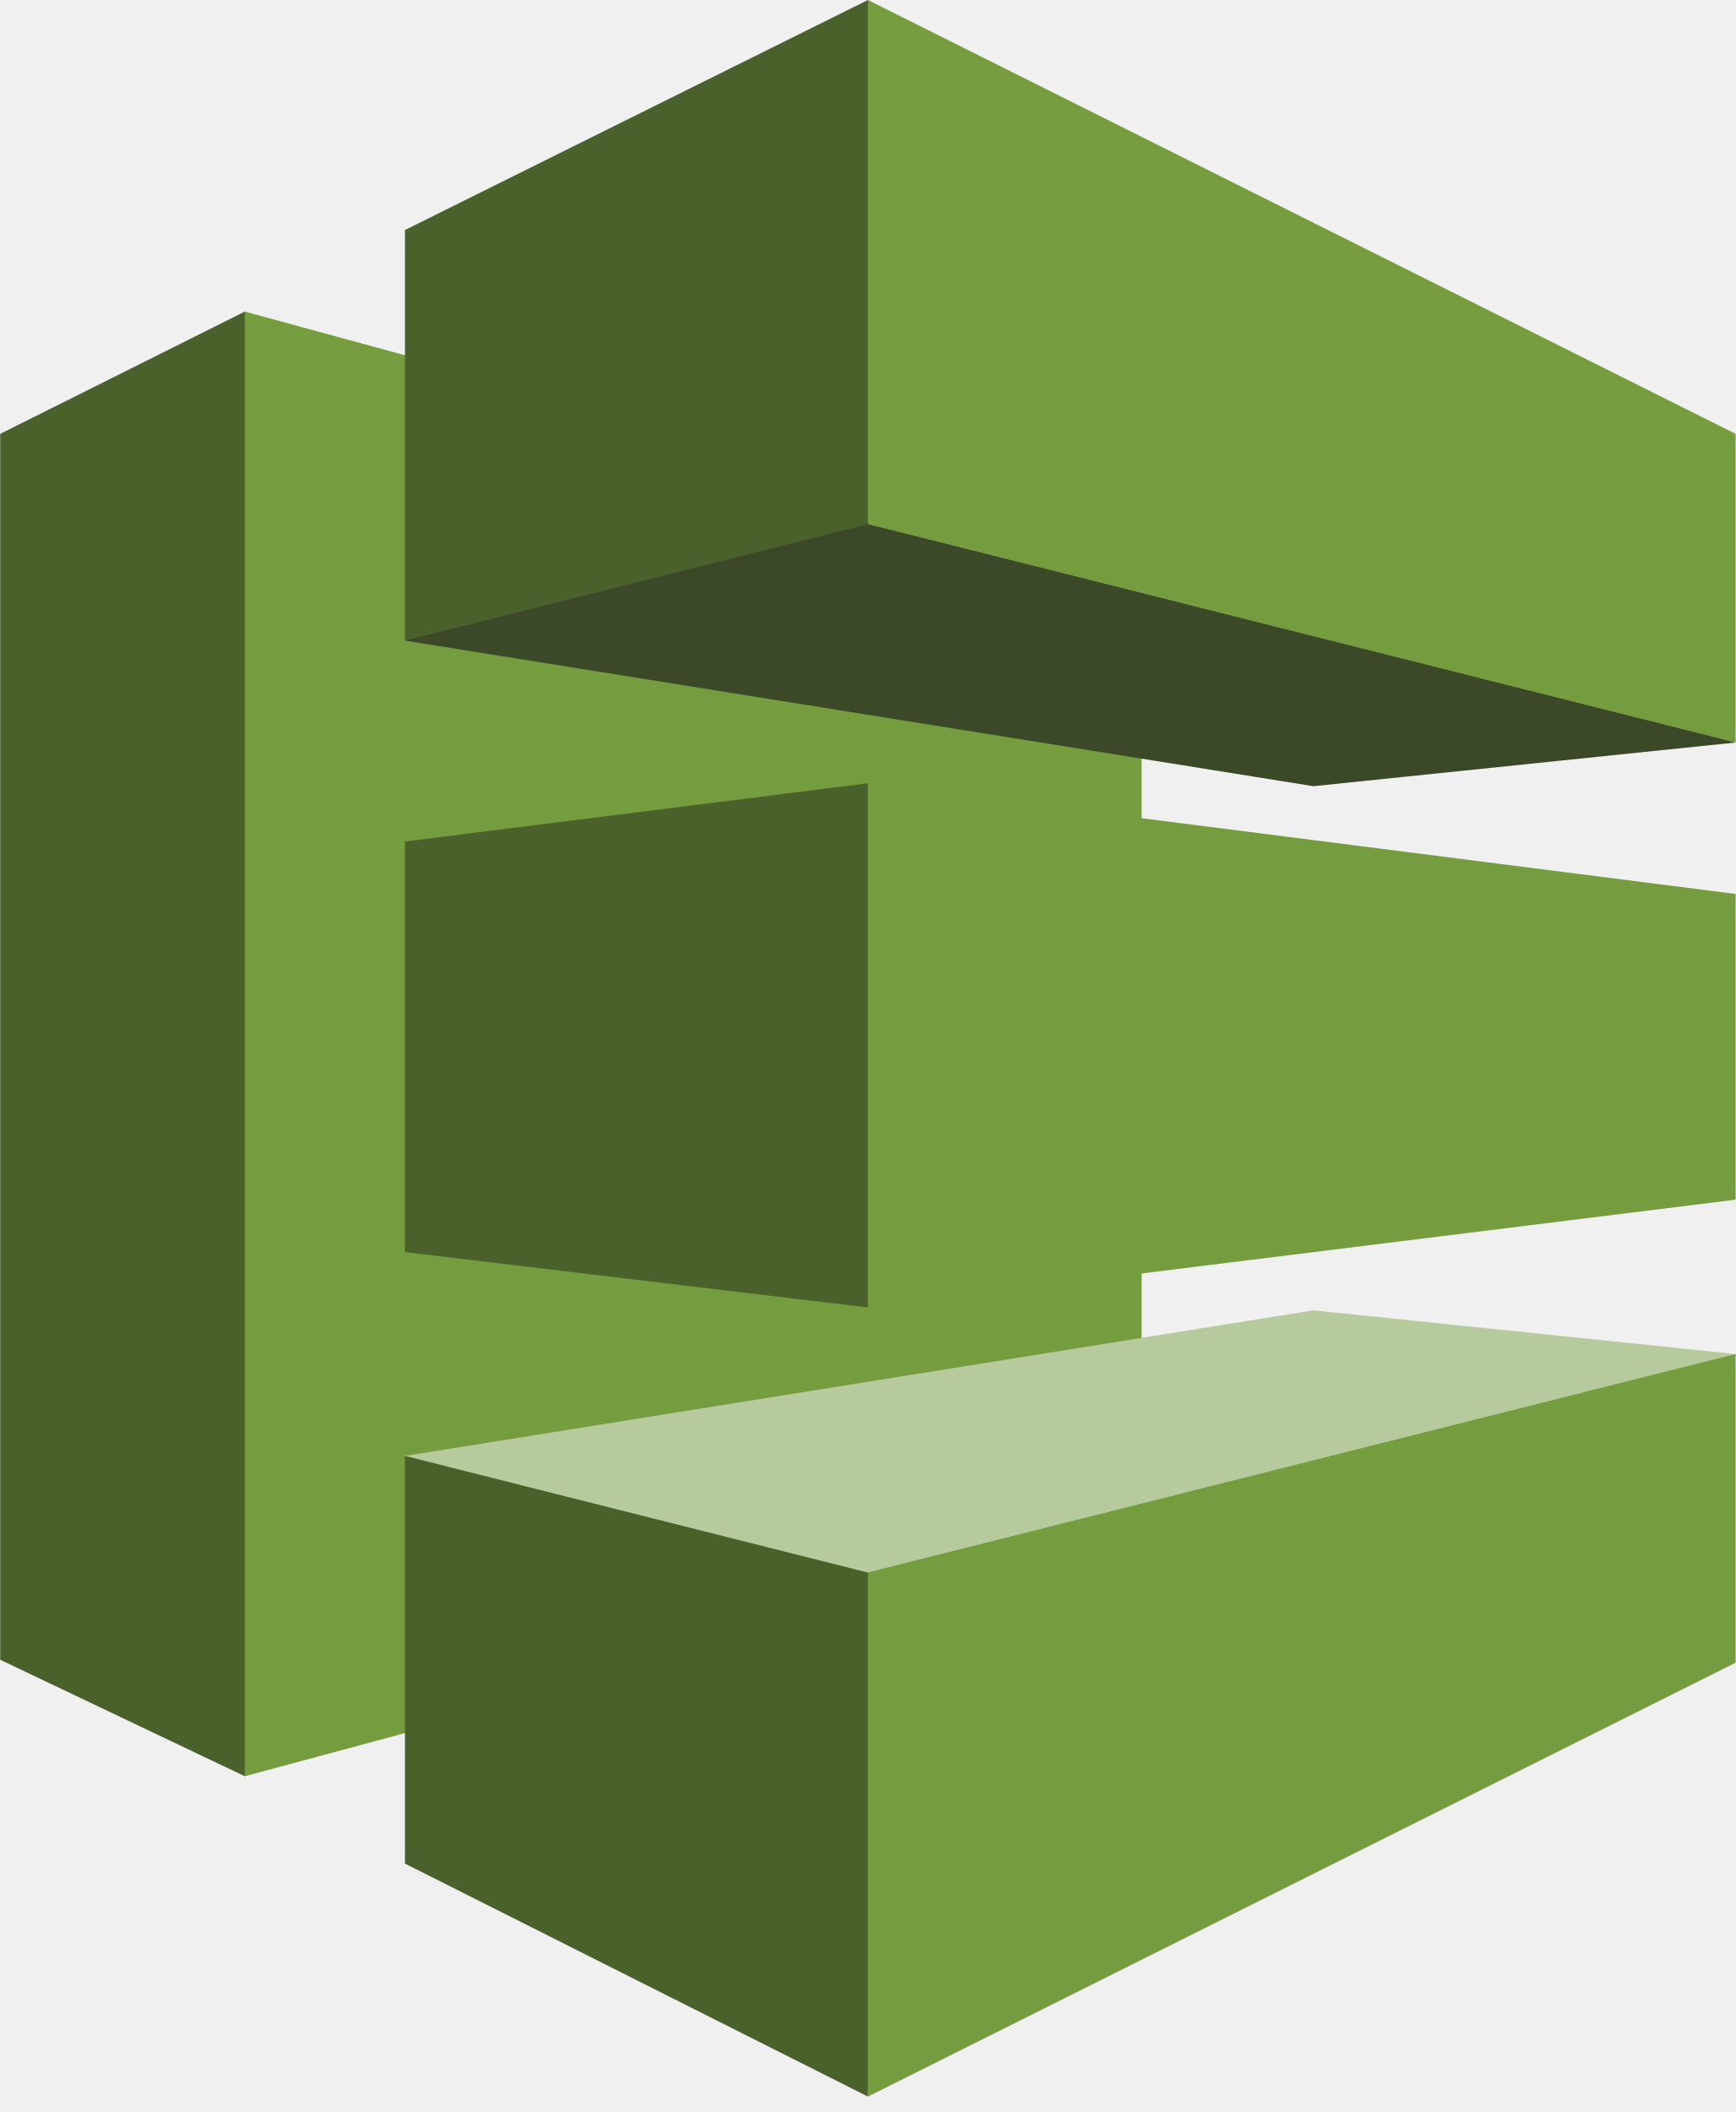
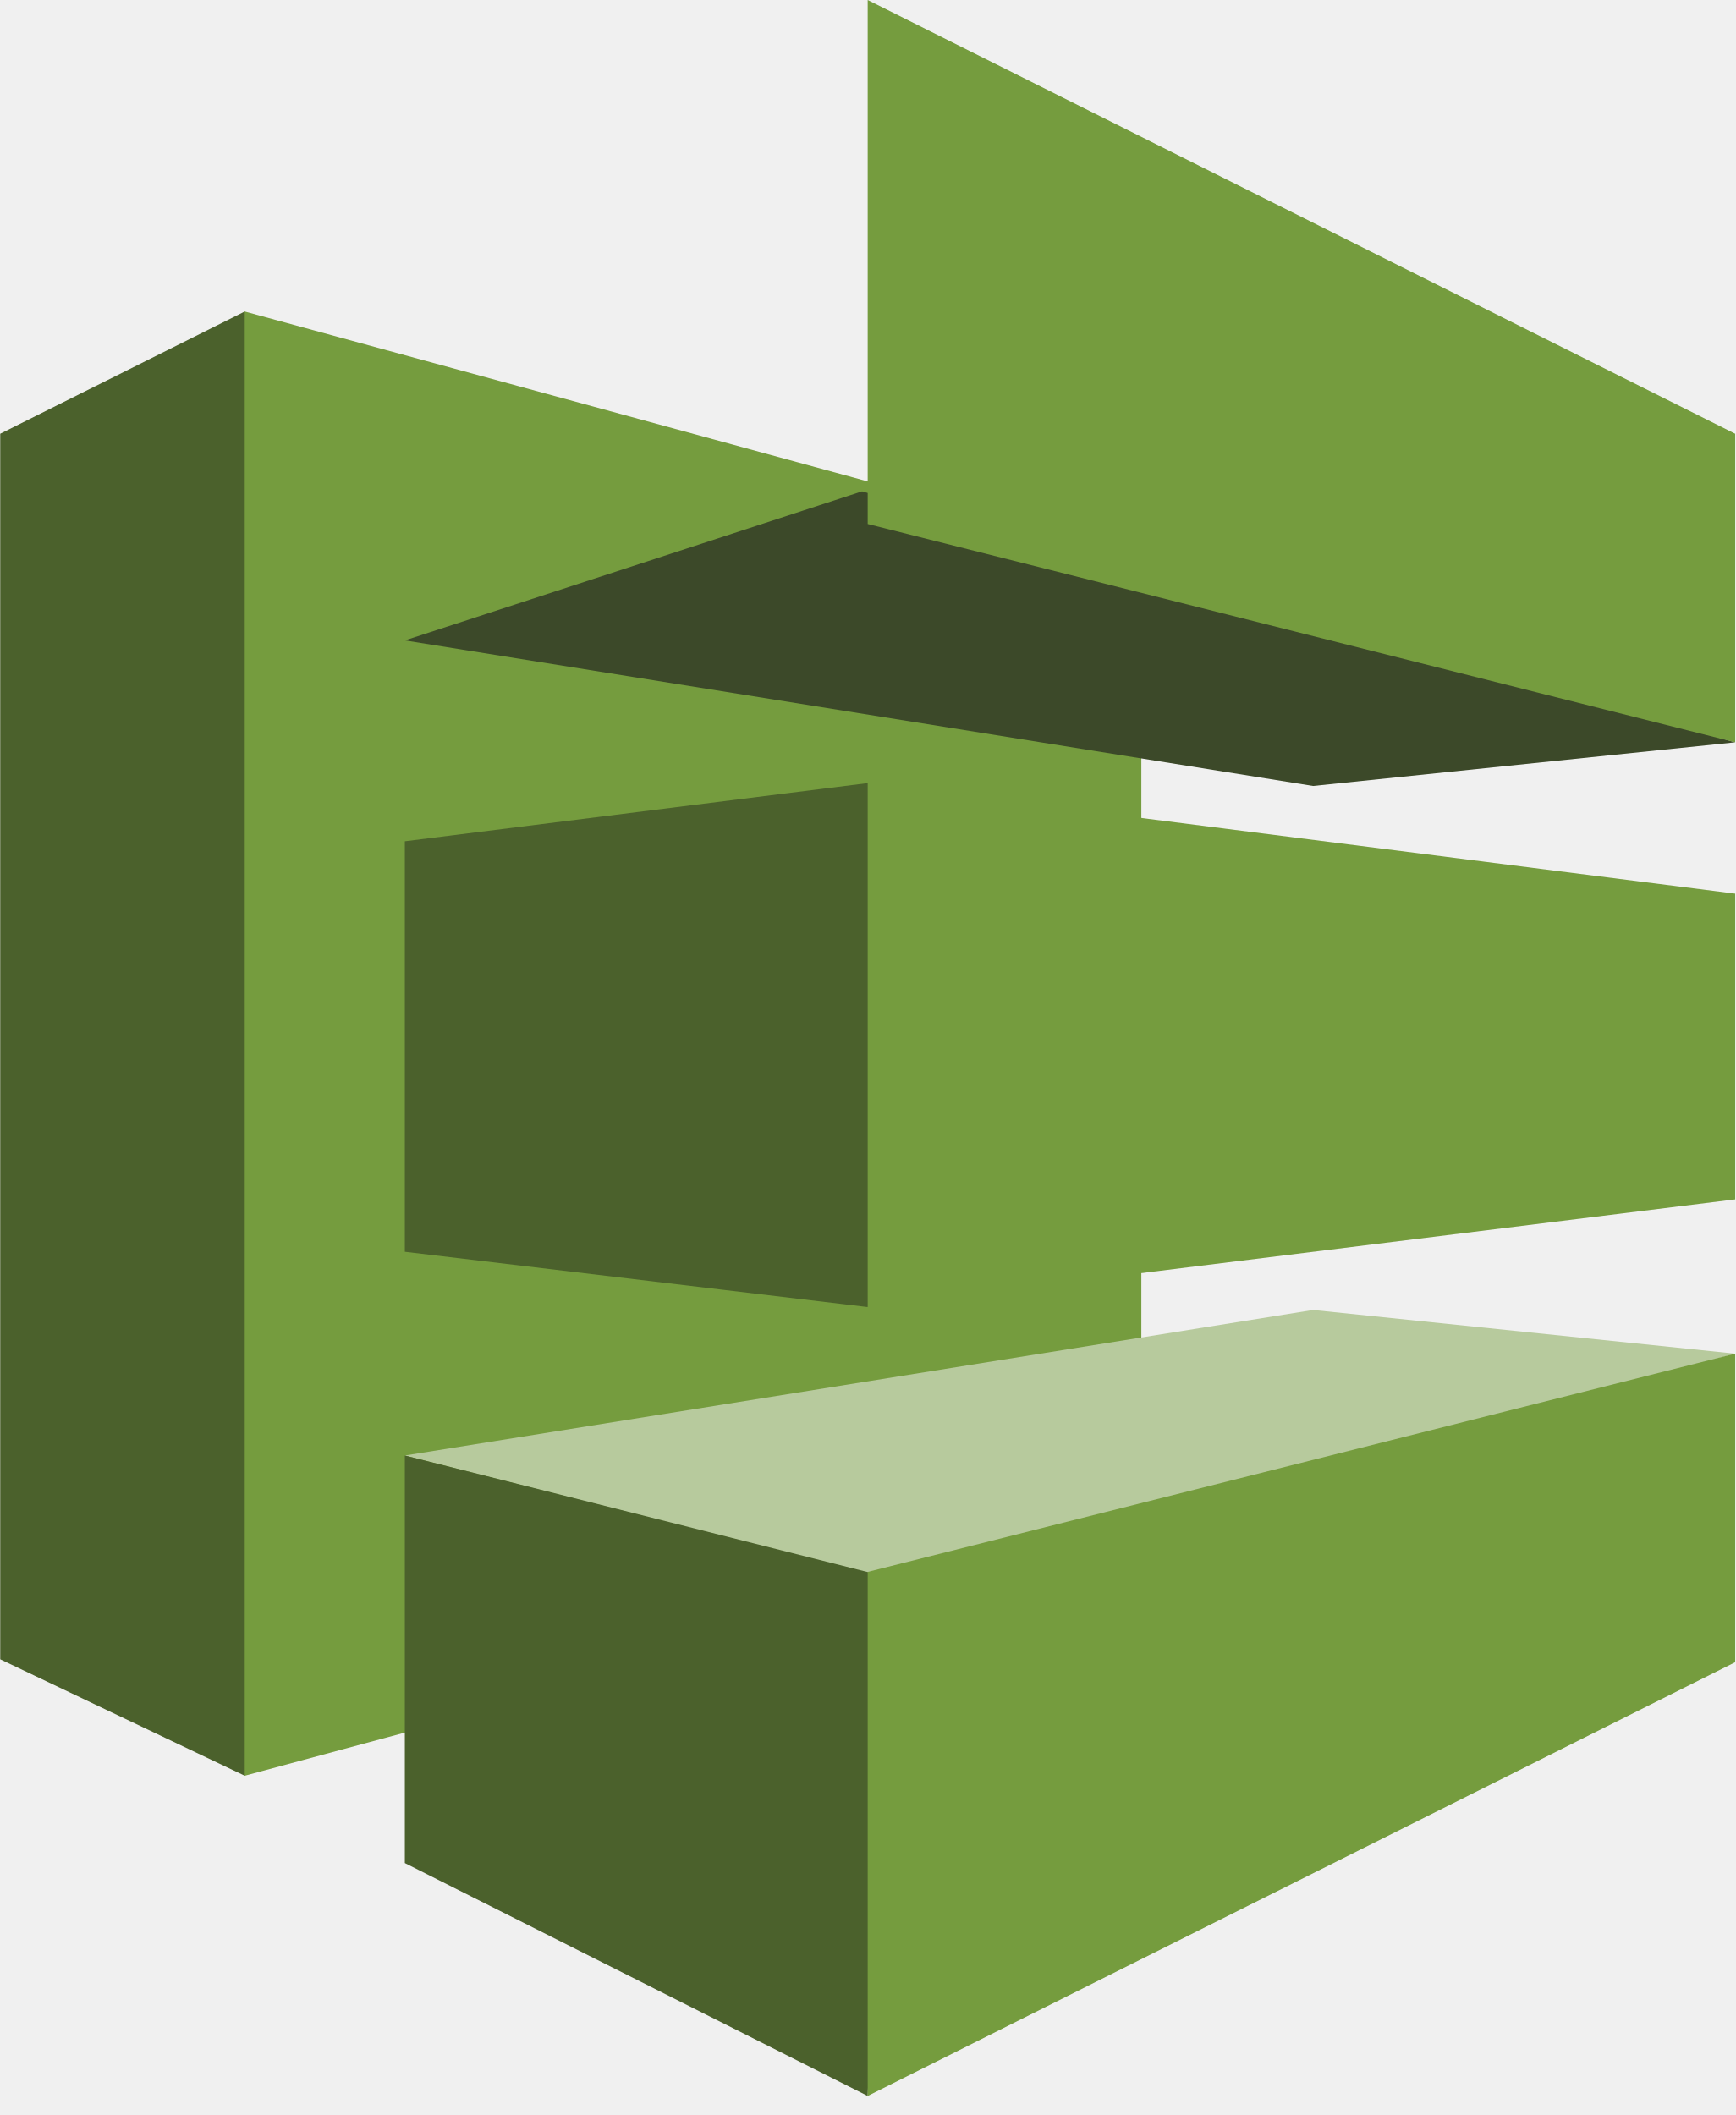
- <svg xmlns="http://www.w3.org/2000/svg" width="120" height="146" viewBox="0 0 120 146" fill="none">
-   <path d="M16.923 122.79L0.014 114.738V29.993L16.923 21.539L16.984 21.627L17.096 122.619L16.923 122.79" fill="#4B612C" />
-   <path d="M78.922 106.082L16.923 122.79V21.539L78.922 38.447V106.082" fill="#759C3E" />
-   <path d="M27.994 58.174L60 54.149L60.781 54.831V89.198L60 90.382L27.994 86.557V58.174" fill="#4B612C" />
-   <path d="M119.986 51.33L90.798 54.349L27.994 44.285L59.61 33.976L119.986 51.33Z" fill="#3C4929" />
-   <path d="M119.986 93.602L90.798 90.583L27.994 100.647L61.953 109.271L119.986 93.602Z" fill="#B7CA9D" />
-   <path d="M27.994 128.829L60 144.933L61.353 109.05L27.994 100.647V128.829Z" fill="#4B612C" />
-   <path d="M119.986 114.94L60 144.933V108.699L119.986 93.602V114.94Z" fill="#759C3E" />
-   <path d="M27.994 15.902L60 0L60.232 0.327L60.134 36.012L60 36.233L27.994 44.285V15.902Z" fill="#4B612C" />
-   <path d="M119.986 82.933L60 90.382V54.149L119.986 61.798V82.933ZM119.986 51.33L60 36.233V0L119.986 29.993V51.33Z" fill="#759C3E" />
+ <svg xmlns="http://www.w3.org/2000/svg" width="32" height="39" viewBox="0 0 32 39" fill="none">
+   <g clip-path="url(#clip0)">
+     <path d="M4.513 32.744L0.004 30.597V7.998L4.513 5.744L4.529 5.767L4.559 32.698L4.513 32.744" fill="#4B612C" />
+     <path d="M21.046 28.289L4.513 32.744V5.744L21.046 10.253V28.289" fill="#759C3E" />
+     <path d="M7.465 15.513L16 14.44L16.208 14.622V23.786L16 24.102L7.465 23.082V15.513" fill="#4B612C" />
+     <path d="M31.996 13.688L24.213 14.493L7.465 11.809L15.896 9.06L31.996 13.688Z" fill="#3C4929" />
+     <path d="M31.996 24.961L24.213 24.155L7.465 26.839L16.521 29.139L31.996 24.961Z" fill="#B7CA9D" />
+     <path d="M7.465 34.354L16 38.649L16.361 29.08L7.465 26.839V34.354Z" fill="#4B612C" />
+     <path d="M31.996 30.651L16 38.649V28.986L31.996 24.96V30.651Z" fill="#759C3E" />
+     <path d="M31.996 22.116L16 24.102V14.44L31.996 16.479V22.116ZM31.996 13.688L16 9.662V0L31.996 7.998V13.688Z" fill="#759C3E" />
+   </g>
+   <defs>
+     <clipPath id="clip0">
+       <rect width="32" height="38.741" fill="white" />
+     </clipPath>
+   </defs>
</svg>
